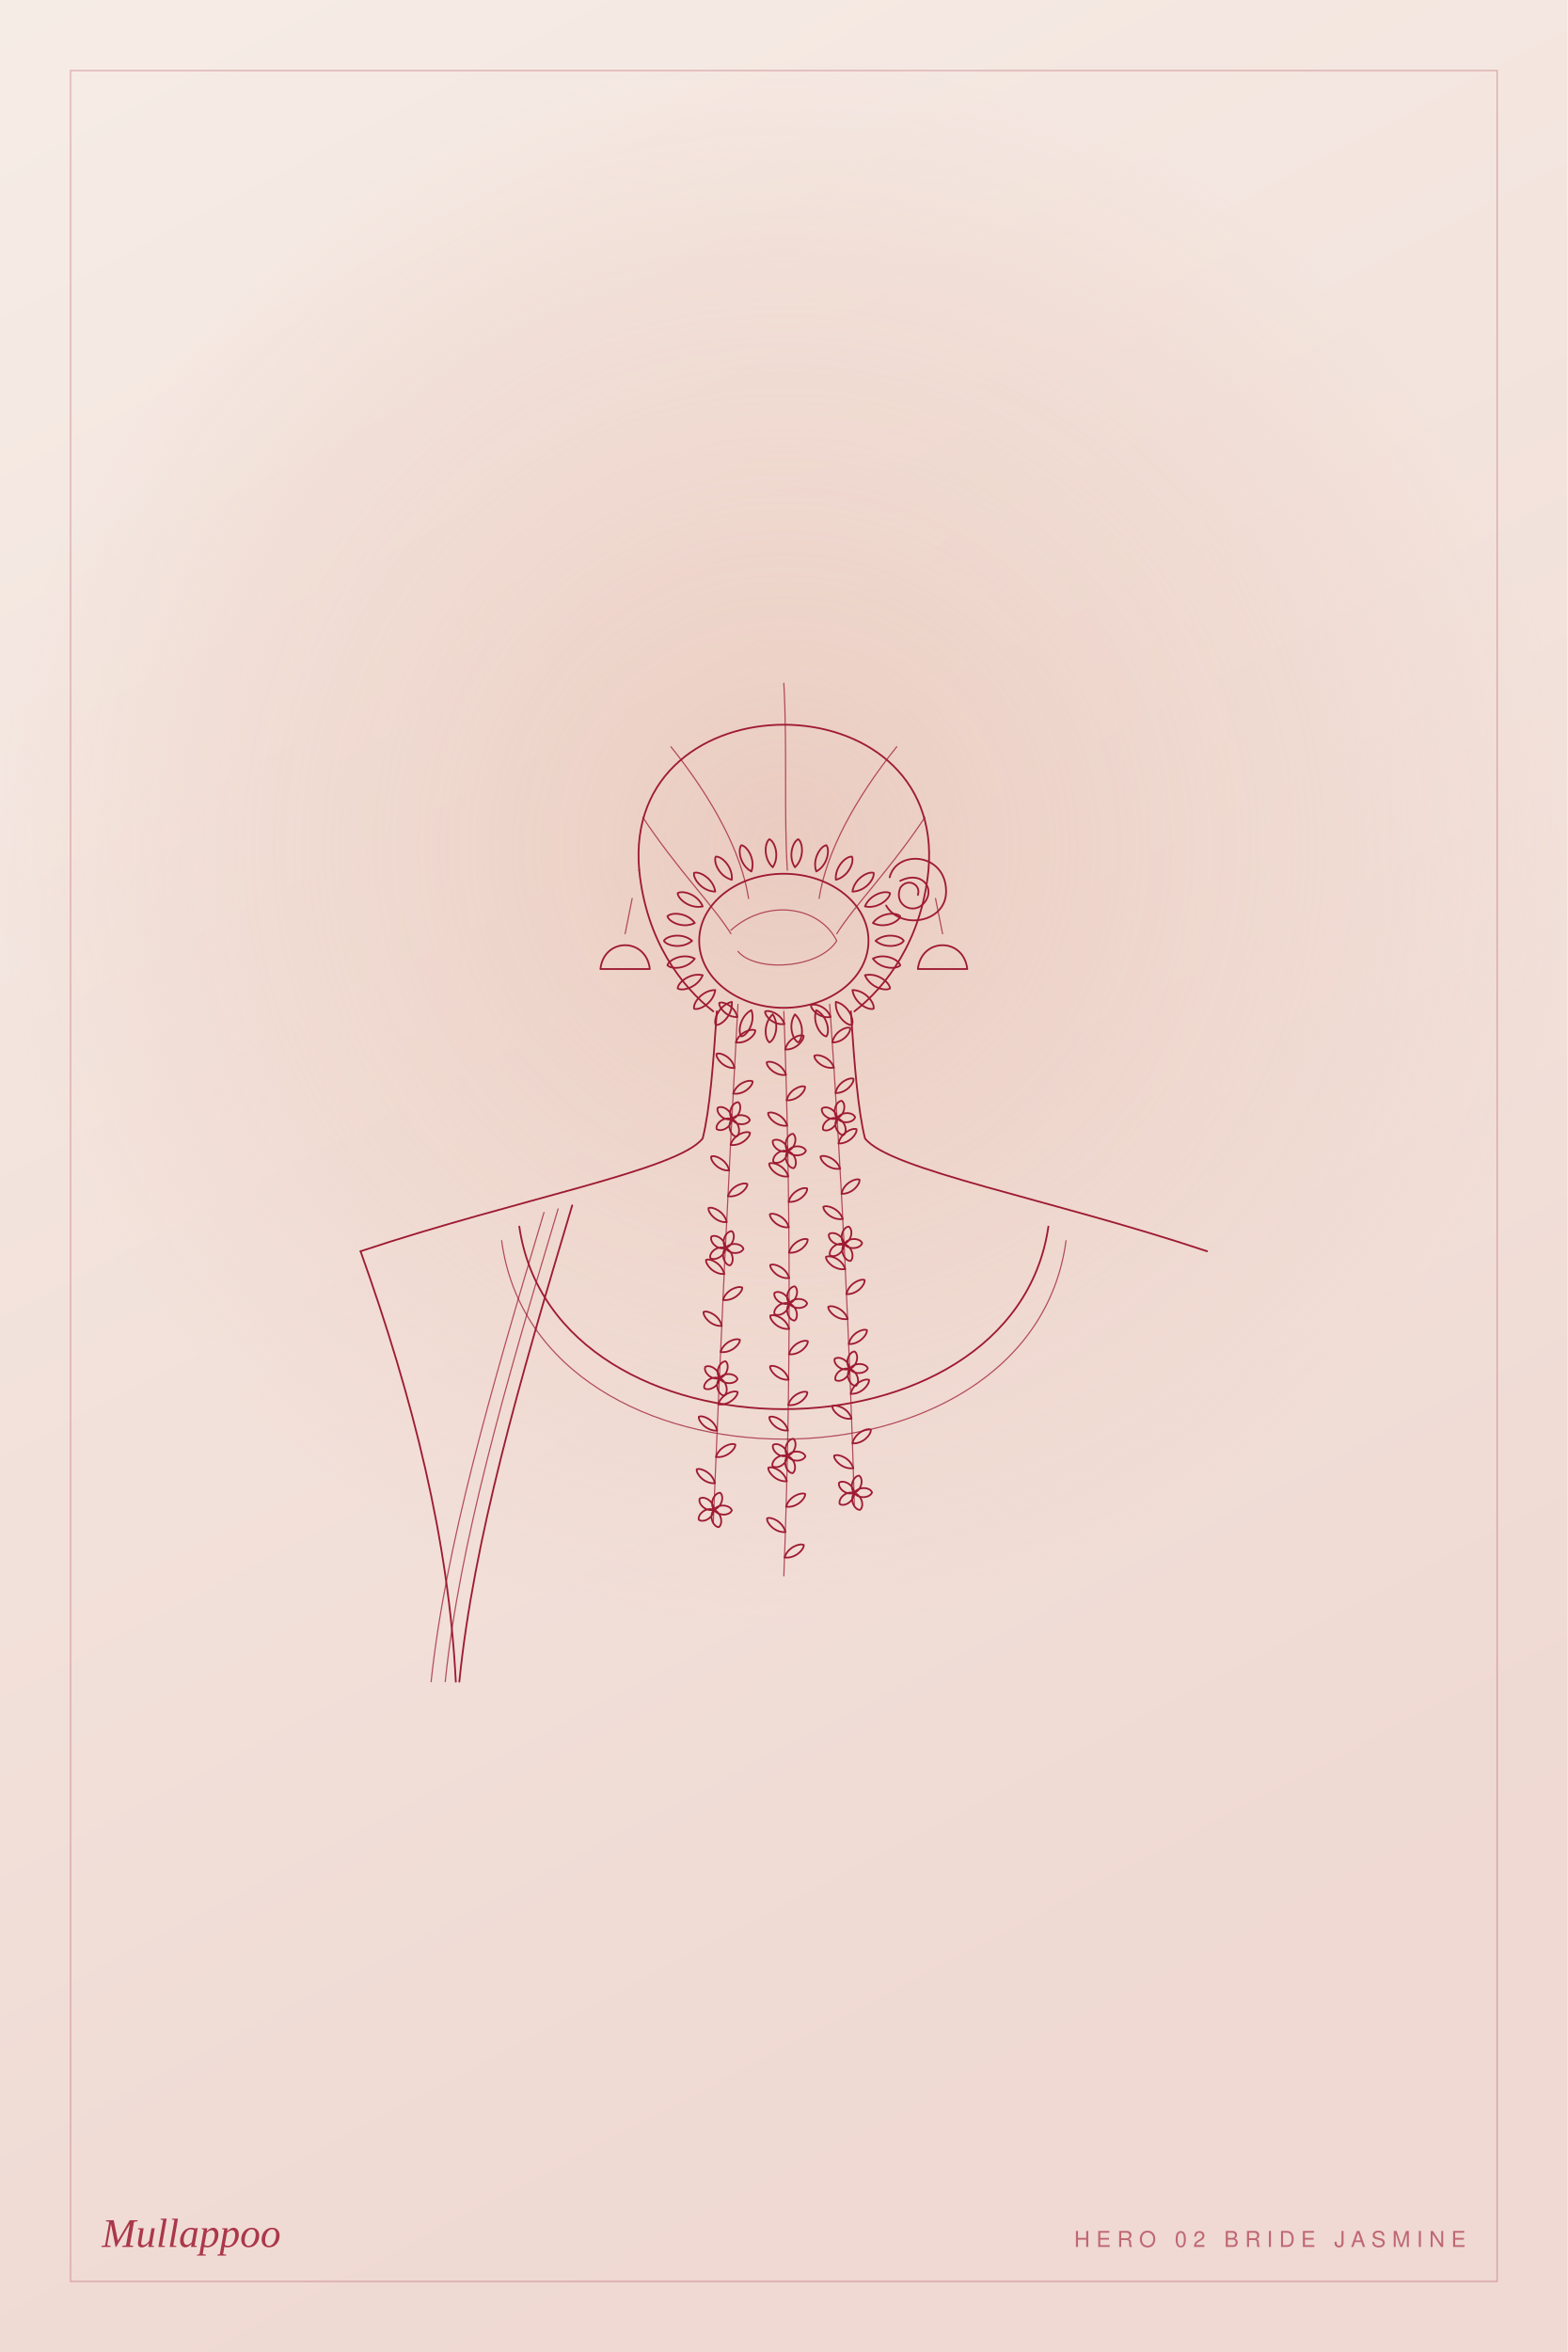
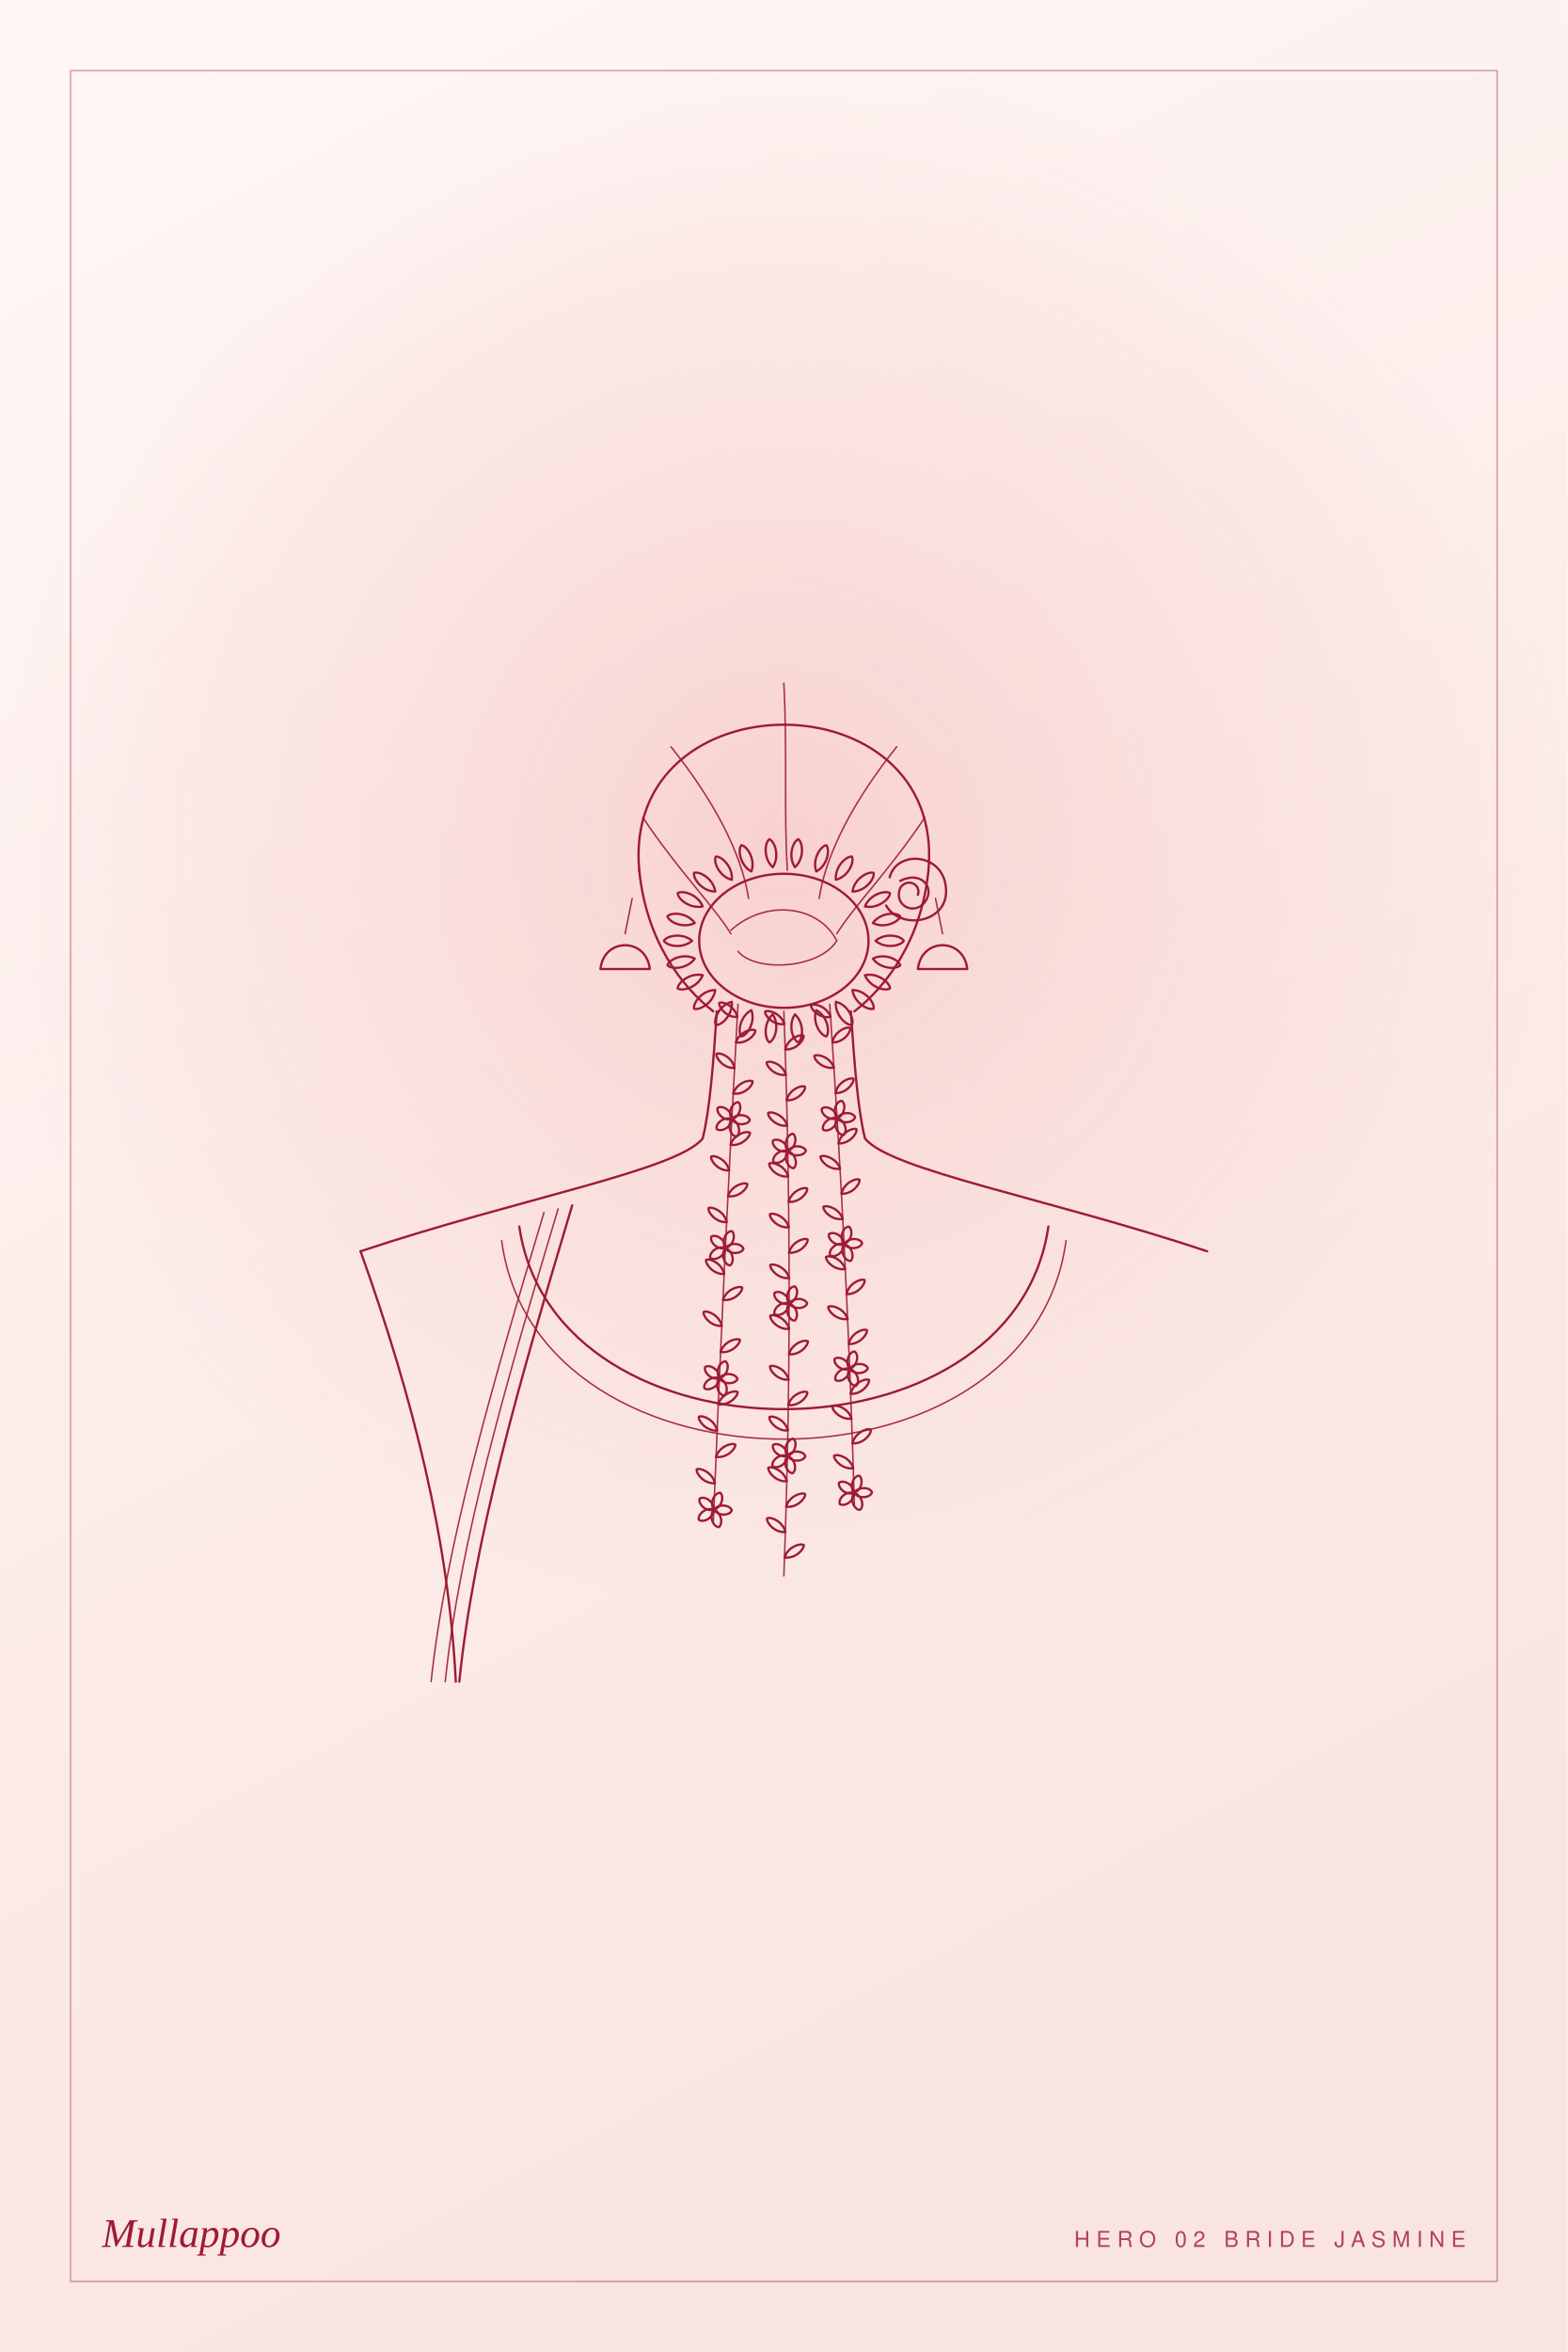
<svg xmlns="http://www.w3.org/2000/svg" viewBox="0 0 1200 1800" width="1200" height="1800">
  <defs>
    <linearGradient id="bg" x1="0" y1="0" x2=".35" y2="1">
-       <stop offset="0" stop-color="#F6ECE6" />
-       <stop offset="1" stop-color="#EFD9D2" />
+       <stop offset="0" stop-color="#FFF8F6" />
+       <stop offset="1" stop-color="#FAE4E1" />
    </linearGradient>
    <radialGradient id="disc">
-       <stop offset="0" stop-color="#E7C3B6" stop-opacity=".75" />
-       <stop offset=".7" stop-color="#EDD3C8" stop-opacity=".45" />
-       <stop offset="1" stop-color="#EDD3C8" stop-opacity="0" />
+       <stop offset="0" stop-color="#F6C4C2" stop-opacity=".7" />
+       <stop offset=".7" stop-color="#F8D8D5" stop-opacity=".4" />
+       <stop offset="1" stop-color="#F8D8D5" stop-opacity="0" />
    </radialGradient>
    <radialGradient id="glow">
-       <stop offset="0" stop-color="#F2B9A3" stop-opacity=".75" />
-       <stop offset=".5" stop-color="#F3CDBE" stop-opacity=".35" />
-       <stop offset="1" stop-color="#F6E3D8" stop-opacity="0" />
+       <stop offset="0" stop-color="#FFB38F" stop-opacity=".8" />
+       <stop offset=".45" stop-color="#FFD2B8" stop-opacity=".4" />
+       <stop offset="1" stop-color="#FFE9DC" stop-opacity="0" />
    </radialGradient>
    <style>
- .l{fill:none;stroke:#9E1B32;stroke-width:1.35;stroke-linecap:round;stroke-linejoin:round;vector-effect:non-scaling-stroke;animation:draw 2.8s cubic-bezier(.65,0,.25,1) both}
- .t{stroke-width:.9;stroke-opacity:.75}
+ .l{fill:none;stroke:#9E1B32;stroke-width:1.75;stroke-linecap:round;stroke-linejoin:round;vector-effect:non-scaling-stroke;animation:draw 2.8s cubic-bezier(.65,0,.25,1) both}
+ .t{stroke-width:1.15;stroke-opacity:.9}
.f{fill:#9E1B32}
.tx{fill:#9E1B32;font-family:Helvetica,Arial,sans-serif}
.fl{transform-box:fill-box;transform-origin:50% 100%;animation:flick 2.4s ease-in-out infinite alternate}
@keyframes draw{from{stroke-dasharray:1;stroke-dashoffset:1}to{stroke-dasharray:1;stroke-dashoffset:0}}
@keyframes flick{0%{transform:scale(1,1)}35%{transform:scale(.94,1.08)}70%{transform:scale(1.04,.95)}100%{transform:scale(.97,1.05)}}
@media (prefers-reduced-motion:reduce){.l,.fl{animation:none}}
</style>
  </defs>
  <rect width="1200" height="1800" fill="url(#bg)" />
  <circle cx="600" cy="648" r="600" fill="url(#disc)" />
  <g transform="translate(600 720) scale(1.35)">
    <path class="l" style="animation-delay:0.15s" pathLength="1" d="M-82,-40 C-92,-150 92,-150 82,-40 C78,0 58,26 40,40" />
    <path class="l" style="animation-delay:0.18s" pathLength="1" d="M-82,-40 C-78,0 -58,26 -40,40" />
    <path class="l t" style="animation-delay:0.22s" pathLength="1" d="M0,-146 C2,-110 0,-70 2,-40" />
    <path class="l t" style="animation-delay:0.26s" pathLength="1" d="M-64,-110 C-40,-80 -24,-50 -20,-24 M64,-110 C40,-80 24,-50 20,-24 M-80,-70 C-60,-40 -40,-20 -30,-4 M80,-70 C60,-40 40,-20 30,-4" />
    <ellipse class="l" style="animation-delay:0.29s" pathLength="1" cx="0" cy="0" rx="48" ry="38" />
    <path class="l t" style="animation-delay:0.33s" pathLength="1" d="M-30,-6 C-10,-24 20,-20 30,0 C20,16 -16,18 -26,6" />
    <path class="l" style="animation-delay:0.36s" pathLength="1" d="M52,0 C57.6,4.8 66.4,2.9 68,0 C66.4,-2.9 57.6,-4.8 52,0 M50.5,10.1 C54.8,16.1 63.8,16.3 66,13.9 C65.2,10.7 57.1,6.7 50.5,10.1 M46,19.5 C48.8,26.4 57.5,28.8 60.2,27 C60.1,23.7 53.2,17.9 46,19.5 M38.9,27.9 C39.9,35.2 47.8,39.6 50.9,38.5 C51.6,35.2 46.3,28 38.9,27.9 M29.5,34.6 C28.8,41.9 35.3,48.1 38.6,47.7 C40.1,44.8 36.7,36.4 29.5,34.6 M18.4,39.3 C15.9,46.2 20.9,53.8 24.1,54.2 C26.2,51.7 24.9,42.8 18.4,39.3 M6.3,41.7 C2.2,47.8 5.1,56.3 8.2,57.6 C10.9,55.6 11.7,46.7 6.3,41.7 M-6.3,41.7 C-11.7,46.7 -10.9,55.6 -8.2,57.6 C-5.1,56.3 -2.2,47.8 -6.3,41.7 M-18.4,39.3 C-24.9,42.8 -26.2,51.7 -24.1,54.2 C-20.9,53.8 -15.9,46.2 -18.4,39.3 M-29.5,34.6 C-36.7,36.4 -40.1,44.8 -38.6,47.7 C-35.3,48.1 -28.8,41.9 -29.5,34.6 M-38.9,27.9 C-46.3,28 -51.6,35.2 -50.9,38.5 C-47.8,39.6 -39.9,35.2 -38.9,27.9 M-46,19.5 C-53.2,17.9 -60.1,23.7 -60.2,27 C-57.5,28.8 -48.8,26.4 -46,19.5 M-50.5,10.1 C-57.1,6.7 -65.2,10.7 -66,13.9 C-63.8,16.3 -54.8,16.1 -50.5,10.1 M-52,0 C-57.6,-4.8 -66.4,-2.9 -68,0 C-66.4,2.9 -57.6,4.8 -52,0 M-50.5,-10.1 C-54.8,-16.1 -63.8,-16.3 -66,-13.9 C-65.2,-10.7 -57.1,-6.7 -50.5,-10.1 M-46,-19.5 C-48.8,-26.4 -57.5,-28.8 -60.2,-27 C-60.1,-23.7 -53.2,-17.9 -46,-19.5 M-38.9,-27.9 C-39.9,-35.2 -47.8,-39.6 -50.9,-38.5 C-51.6,-35.2 -46.3,-28 -38.9,-27.9 M-29.5,-34.6 C-28.8,-41.9 -35.3,-48.1 -38.6,-47.7 C-40.1,-44.8 -36.7,-36.4 -29.5,-34.6 M-18.4,-39.3 C-15.9,-46.2 -20.9,-53.8 -24.1,-54.2 C-26.2,-51.7 -24.9,-42.8 -18.4,-39.3 M-6.3,-41.7 C-2.2,-47.8 -5.1,-56.3 -8.2,-57.6 C-10.9,-55.6 -11.7,-46.7 -6.3,-41.7 M6.3,-41.7 C11.7,-46.7 10.9,-55.6 8.2,-57.6 C5.1,-56.3 2.2,-47.8 6.3,-41.7 M18.4,-39.3 C24.9,-42.8 26.2,-51.7 24.1,-54.2 C20.9,-53.8 15.9,-46.2 18.4,-39.3 M29.5,-34.6 C36.7,-36.4 40.1,-44.8 38.6,-47.7 C35.3,-48.1 28.8,-41.9 29.5,-34.6 M38.9,-27.9 C46.3,-28 51.6,-35.2 50.9,-38.5 C47.8,-39.6 39.9,-35.2 38.9,-27.9 M46,-19.5 C53.2,-17.9 60.1,-23.7 60.2,-27 C57.5,-28.8 48.8,-26.4 46,-19.5 M50.5,-10.1 C57.1,-6.7 65.2,-10.7 66,-13.9 C63.8,-16.3 54.8,-16.1 50.5,-10.1 " />
    <path class="l" style="animation-delay:0.40s" pathLength="1" d="M66,-34 C78,-40 86,-30 80,-22 C74,-14 62,-20 66,-30 C70,-36 78,-32 76,-26 M60,-36 C64,-52 92,-50 92,-28 C92,-10 66,-6 58,-20" />
    <path class="l t" style="animation-delay:0.43s" pathLength="1" d="M-26,36 Q-34,180 -40,330" />
    <path class="l" style="animation-delay:0.47s" pathLength="1" d="M-29.5,101.1 C-26.8,105.2 -20.4,104.5 -19.3,101.6 C-20.1,98.7 -26.4,97.4 -29.5,101.1 M-29.5,101.1 C-32.5,104.9 -29.9,110.8 -26.8,111 C-24.3,109.3 -25,102.9 -29.5,101.1 M-29.5,101.1 C-34.1,99.4 -38.9,103.7 -38.1,106.7 C-35.7,108.6 -29.8,106 -29.5,101.1 M-29.5,101.1 C-29.3,96.2 -34.9,93 -37.5,94.7 C-38.5,97.6 -34.2,102.3 -29.5,101.1 M-29.5,101.1 C-24.8,99.8 -23.5,93.5 -25.8,91.5 C-28.9,91.4 -32.1,97 -29.5,101.1 " />
    <circle class="f" cx="-29.5" cy="101.1" r="1.3" />
    <path class="l" style="animation-delay:0.50s" pathLength="1" d="M-33.1,174.2 C-30.4,178.2 -24,177.5 -22.9,174.6 C-23.8,171.7 -30,170.4 -33.1,174.2 M-33.1,174.2 C-36.1,178 -33.5,183.9 -30.5,184 C-27.9,182.3 -28.6,175.9 -33.1,174.2 M-33.1,174.2 C-37.7,172.5 -42.5,176.8 -41.7,179.8 C-39.3,181.7 -33.5,179 -33.1,174.2 M-33.1,174.2 C-33,169.3 -38.5,166.1 -41.1,167.7 C-42.2,170.6 -37.9,175.4 -33.1,174.2 M-33.1,174.2 C-28.5,172.8 -27.1,166.5 -29.5,164.6 C-32.6,164.5 -35.8,170 -33.1,174.2 " />
    <circle class="f" cx="-33.1" cy="174.2" r="1.3" />
    <path class="l" style="animation-delay:0.54s" pathLength="1" d="M-36.5,248 C-33.8,252 -27.4,251.3 -26.3,248.4 C-27.2,245.4 -33.5,244.2 -36.5,248 M-36.5,248 C-39.5,251.8 -36.9,257.7 -33.8,257.8 C-31.3,256.1 -32,249.7 -36.5,248 M-36.5,248 C-41.1,246.3 -45.9,250.6 -45.1,253.6 C-42.7,255.5 -36.8,252.8 -36.5,248 M-36.5,248 C-36.4,243.1 -42,239.9 -44.6,241.6 C-45.6,244.5 -41.3,249.2 -36.5,248 M-36.5,248 C-31.9,246.6 -30.6,240.3 -33,238.4 C-36,238.3 -39.2,243.8 -36.5,248 " />
    <circle class="f" cx="-36.5" cy="248" r="1.3" />
    <path class="l" style="animation-delay:0.57s" pathLength="1" d="M-39.7,322.5 C-36.9,326.5 -30.6,325.8 -29.5,322.9 C-30.3,320 -36.6,318.7 -39.7,322.5 M-39.7,322.5 C-42.7,326.4 -40,332.2 -36.9,332.4 C-34.4,330.6 -35.2,324.3 -39.7,322.5 M-39.7,322.5 C-44.3,320.9 -49,325.2 -48.2,328.2 C-45.8,330.1 -40,327.4 -39.7,322.5 M-39.7,322.5 C-39.6,317.6 -45.2,314.5 -47.7,316.2 C-48.8,319.1 -44.4,323.8 -39.7,322.5 M-39.7,322.5 C-35,321.1 -33.7,314.8 -36.1,312.9 C-39.2,312.8 -42.3,318.4 -39.7,322.5 " />
    <circle class="f" cx="-39.7" cy="322.5" r="1.3" />
    <path class="l" style="animation-delay:0.61s" pathLength="1" d="M-26.4,43.2 C-27.6,37.3 -34.2,34.1 -36.6,35.2 C-37,37.8 -32.4,43.5 -26.4,43.2 M-27.2,57.6 C-21.3,58.5 -16,53.4 -16.2,50.8 C-18.5,49.5 -25.4,51.9 -27.2,57.6 M-28,72.1 C-29.1,66.2 -35.7,63 -38.2,64.1 C-38.6,66.7 -34,72.4 -28,72.1 M-28.7,86.6 C-22.8,87.5 -17.6,82.4 -17.7,79.7 C-20.1,78.4 -26.9,80.9 -28.7,86.6 M-30.2,115.7 C-24.3,116.5 -19.1,111.4 -19.2,108.8 C-21.6,107.5 -28.5,109.9 -30.2,115.7 M-31,130.2 C-32.2,124.4 -38.8,121.2 -41.2,122.3 C-41.7,124.9 -37,130.5 -31,130.2 M-31.7,144.8 C-25.8,145.7 -20.6,140.6 -20.7,137.9 C-23.1,136.6 -29.9,139.1 -31.7,144.8 M-32.4,159.5 C-33.6,153.6 -40.3,150.5 -42.7,151.5 C-43.1,154.2 -38.4,159.8 -32.4,159.5 M-33.8,188.9 C-35.1,183 -41.7,179.8 -44.1,180.9 C-44.5,183.5 -39.8,189.2 -33.8,188.9 M-34.5,203.6 C-28.6,204.4 -23.4,199.3 -23.6,196.6 C-25.9,195.3 -32.8,197.9 -34.5,203.6 M-35.2,218.3 C-36.4,212.5 -43.1,209.3 -45.5,210.4 C-45.9,213.1 -41.2,218.7 -35.2,218.3 M-35.9,233.1 C-30,234 -24.8,228.8 -24.9,226.2 C-27.3,224.9 -34.1,227.4 -35.9,233.1 M-37.2,262.8 C-31.3,263.6 -26.1,258.5 -26.2,255.8 C-28.6,254.5 -35.5,257.1 -37.2,262.8 M-37.8,277.7 C-39.1,271.8 -45.7,268.7 -48.2,269.8 C-48.6,272.4 -43.8,278 -37.8,277.7 M-38.5,292.6 C-32.5,293.4 -27.4,288.3 -27.5,285.6 C-29.9,284.3 -36.7,286.9 -38.5,292.6 M-39.1,307.5 C-40.3,301.7 -47,298.6 -49.4,299.6 C-49.8,302.3 -45.1,307.9 -39.1,307.5 " />
    <path class="l t" style="animation-delay:0.64s" pathLength="1" d="M0,40 Q6,200 0,360" />
    <path class="l" style="animation-delay:0.68s" pathLength="1" d="M2.2,119.2 C5.2,123 11.6,121.9 12.5,119 C11.4,116.1 5.1,115.2 2.2,119.2 M2.2,119.2 C-0.5,123.2 2.5,128.9 5.6,128.9 C8,127 6.9,120.7 2.2,119.2 M2.2,119.2 C-2.5,117.9 -6.9,122.5 -5.9,125.4 C-3.4,127.1 2.3,124.1 2.2,119.2 M2.2,119.2 C2.1,114.3 -3.7,111.5 -6.2,113.3 C-7,116.3 -2.4,120.7 2.2,119.2 M2.2,119.2 C6.8,117.5 7.7,111.2 5.2,109.4 C2.1,109.5 -0.6,115.3 2.2,119.2 " />
    <circle class="f" cx="2.2" cy="119.2" r="1.3" />
    <path class="l" style="animation-delay:0.71s" pathLength="1" d="M3,205.6 C5.9,209.5 12.3,208.5 13.2,205.6 C12.3,202.7 5.9,201.7 3,205.6 M3,205.6 C0.2,209.6 3.1,215.3 6.1,215.3 C8.6,213.5 7.6,207.2 3,205.6 M3,205.6 C-1.7,204.2 -6.2,208.7 -5.3,211.6 C-2.8,213.4 2.9,210.5 3,205.6 M3,205.6 C2.9,200.7 -2.8,197.8 -5.3,199.6 C-6.2,202.5 -1.7,207 3,205.6 M3,205.6 C7.6,204 8.7,197.7 6.2,195.9 C3.1,195.9 0.2,201.6 3,205.6 " />
    <circle class="f" cx="3" cy="205.6" r="1.3" />
    <path class="l" style="animation-delay:0.75s" pathLength="1" d="M2,292 C4.8,296 11.2,295.1 12.2,292.2 C11.3,289.3 5,288.2 2,292 M2,292 C-0.9,295.9 1.9,301.7 5,301.8 C7.5,300 6.6,293.7 2,292 M2,292 C-2.6,290.5 -7.3,294.9 -6.4,297.8 C-3.9,299.7 1.8,296.9 2,292 M2,292 C2,287.1 -3.6,284.1 -6.1,285.8 C-7.1,288.7 -2.7,293.3 2,292 M2,292 C6.7,290.5 7.8,284.2 5.4,282.3 C2.3,282.3 -0.7,288 2,292 " />
    <circle class="f" cx="2" cy="292" r="1.3" />
    <path class="l" style="animation-delay:0.78s" pathLength="1" d="M0.3,47.2 C-1.4,41.5 -8.3,38.9 -10.6,40.1 C-10.8,42.8 -5.7,48 0.3,47.2 M0.8,61.6 C6.7,62 11.5,56.5 11.2,53.8 C8.7,52.7 2.1,55.8 0.8,61.6 M1.2,76 C-0.5,70.2 -7.3,67.6 -9.7,68.9 C-9.9,71.5 -4.7,76.8 1.2,76 M1.6,90.4 C7.6,90.8 12.4,85.3 12,82.7 C9.6,81.6 2.9,84.6 1.6,90.4 M1.9,104.8 C0.3,99 -6.5,96.4 -8.9,97.6 C-9.1,100.3 -4,105.5 1.9,104.8 M2.5,133.6 C0.9,127.8 -5.9,125.1 -8.3,126.3 C-8.5,129 -3.5,134.3 2.5,133.6 M2.7,148 C8.7,148.5 13.6,143.1 13.2,140.4 C10.8,139.3 4.1,142.2 2.7,148 M2.8,162.4 C1.3,156.6 -5.5,153.8 -7.9,155 C-8.1,157.7 -3.1,163 2.8,162.4 M2.9,176.8 C8.9,177.4 13.8,171.9 13.5,169.3 C11.1,168.1 4.4,171 2.9,176.8 M3,191.2 C1.5,185.4 -5.3,182.6 -7.7,183.8 C-7.9,186.4 -3,191.8 3,191.2 M3,220 C1.5,214.2 -5.2,211.3 -7.7,212.5 C-8,215.2 -3,220.6 3,220 M2.9,234.4 C8.8,235 13.8,229.7 13.6,227 C11.2,225.8 4.4,228.6 2.9,234.4 M2.7,248.8 C1.3,243 -5.4,240.1 -7.8,241.2 C-8.1,243.9 -3.2,249.3 2.7,248.8 M2.5,263.2 C8.5,263.9 13.5,258.6 13.3,255.9 C10.9,254.7 4.1,257.4 2.5,263.2 M2.3,277.6 C0.9,271.8 -5.8,268.8 -8.2,270 C-8.5,272.6 -3.7,278.1 2.3,277.6 M1.7,306.4 C0.3,300.6 -6.4,297.6 -8.8,298.7 C-9.1,301.3 -4.3,306.8 1.7,306.4 M1.3,320.8 C7.2,321.6 12.3,316.3 12.1,313.6 C9.8,312.4 2.9,315 1.3,320.8 M0.9,335.2 C-0.4,329.4 -7.1,326.3 -9.5,327.4 C-9.9,330.1 -5.1,335.6 0.9,335.2 M0.4,349.6 C6.3,350.4 11.5,345.2 11.3,342.5 C8.9,341.3 2.1,343.9 0.4,349.6 " />
    <path class="l t" style="animation-delay:0.82s" pathLength="1" d="M26,36 Q36,180 40,320" />
    <path class="l" style="animation-delay:0.85s" pathLength="1" d="M30.2,100.6 C33.4,104.3 39.6,103 40.4,100 C39.3,97.1 32.9,96.5 30.2,100.6 M30.2,100.6 C27.6,104.7 30.9,110.3 33.9,110.1 C36.3,108.1 34.9,101.9 30.2,100.6 M30.2,100.6 C25.5,99.4 21.2,104.2 22.3,107.1 C24.9,108.7 30.4,105.5 30.2,100.6 M30.2,100.6 C29.8,95.7 24,93.1 21.6,95.1 C20.8,98.1 25.6,102.3 30.2,100.6 M30.2,100.6 C34.7,98.7 35.4,92.4 32.8,90.7 C29.7,90.9 27.2,96.8 30.2,100.6 " />
    <circle class="f" cx="30.2" cy="100.6" r="1.3" />
    <path class="l" style="animation-delay:0.89s" pathLength="1" d="M34.1,171.9 C37.3,175.6 43.5,174.4 44.4,171.4 C43.3,168.5 36.9,167.9 34.1,171.9 M34.1,171.9 C31.5,176 34.7,181.6 37.8,181.5 C40.2,179.5 38.8,173.2 34.1,171.9 M34.1,171.9 C29.4,170.7 25.1,175.4 26.2,178.3 C28.8,180 34.3,176.8 34.1,171.9 M34.1,171.9 C33.8,167 28,164.4 25.6,166.3 C24.8,169.3 29.6,173.6 34.1,171.9 M34.1,171.9 C38.7,170.1 39.4,163.7 36.8,162 C33.7,162.2 31.1,168.1 34.1,171.9 " />
    <circle class="f" cx="34.1" cy="171.9" r="1.3" />
    <path class="l" style="animation-delay:0.92s" pathLength="1" d="M37.3,242.7 C40.4,246.5 46.7,245.2 47.6,242.3 C46.5,239.4 40.1,238.7 37.3,242.7 M37.3,242.7 C34.7,246.8 37.8,252.4 40.9,252.3 C43.3,250.4 42,244.1 37.3,242.7 M37.3,242.7 C32.6,241.4 28.3,246.1 29.3,249 C31.9,250.7 37.5,247.6 37.3,242.7 M37.3,242.7 C37.1,237.8 31.3,235.1 28.8,237 C28,240 32.7,244.3 37.3,242.7 M37.3,242.7 C41.9,240.9 42.7,234.6 40.1,232.8 C37,233 34.4,238.8 37.3,242.7 " />
    <circle class="f" cx="37.3" cy="242.7" r="1.3" />
    <path class="l" style="animation-delay:0.96s" pathLength="1" d="M39.8,313 C42.8,316.8 49.1,315.6 50,312.7 C49,309.8 42.6,309 39.8,313 M39.8,313 C37.1,317.1 40.2,322.7 43.2,322.6 C45.7,320.7 44.5,314.4 39.8,313 M39.8,313 C35.1,311.7 30.7,316.3 31.7,319.3 C34.3,321 39.9,317.9 39.8,313 M39.8,313 C39.6,308.1 33.8,305.4 31.3,307.2 C30.5,310.2 35.2,314.6 39.8,313 M39.8,313 C44.4,311.3 45.2,304.9 42.7,303.2 C39.6,303.3 36.9,309.1 39.8,313 " />
    <circle class="f" cx="39.8" cy="313" r="1.3" />
    <path class="l" style="animation-delay:0.99s" pathLength="1" d="M26.5,43.2 C24.6,37.5 17.7,35.2 15.4,36.5 C15.3,39.2 20.6,44.2 26.5,43.2 M27.5,57.6 C33.5,57.8 38.1,52.1 37.6,49.4 C35.1,48.4 28.6,51.7 27.5,57.6 M28.4,71.9 C26.5,66.2 19.6,63.9 17.3,65.2 C17.2,67.9 22.5,72.9 28.4,71.9 M29.3,86.3 C35.3,86.5 39.9,80.8 39.5,78.2 C37,77.2 30.4,80.4 29.3,86.3 M31,114.9 C37,115.1 41.7,109.5 41.2,106.8 C38.8,105.8 32.2,109 31,114.9 M31.9,129.2 C30.1,123.5 23.2,121 20.8,122.3 C20.7,125 25.9,130.1 31.9,129.2 M32.7,143.4 C38.6,143.7 43.3,138.1 42.9,135.4 C40.4,134.4 33.8,137.6 32.7,143.4 M33.4,157.7 C31.6,152 24.7,149.5 22.4,150.8 C22.3,153.5 27.5,158.6 33.4,157.7 M34.8,186.1 C33.1,180.4 26.2,177.9 23.9,179.2 C23.7,181.8 28.9,187 34.8,186.1 M35.5,200.3 C41.5,200.6 46.2,195 45.8,192.3 C43.4,191.3 36.7,194.4 35.5,200.3 M36.2,214.4 C34.4,208.7 27.5,206.2 25.2,207.5 C25,210.1 30.2,215.3 36.2,214.4 M36.8,228.6 C42.7,228.9 47.5,223.3 47.1,220.7 C44.6,219.6 38,222.7 36.8,228.6 M37.9,256.8 C43.9,257.2 48.6,251.6 48.3,248.9 C45.8,247.9 39.2,250.9 37.9,256.8 M38.4,270.9 C36.7,265.1 29.9,262.6 27.5,263.8 C27.3,266.5 32.5,271.7 38.4,270.9 M38.9,284.9 C44.9,285.3 49.7,279.8 49.3,277.1 C46.9,276 40.2,279.1 38.9,284.9 M39.4,299 C37.7,293.2 30.9,290.6 28.5,291.9 C28.3,294.5 33.4,299.8 39.4,299 " />
    <path class="l" style="animation-delay:1.03s" pathLength="1" d="M-38,40 C-40,70 -42,96 -46,112 C-60,130 -150,146 -240,176" />
    <path class="l" style="animation-delay:1.06s" pathLength="1" d="M38,40 C40,70 42,96 46,112 C60,130 150,146 240,176" />
    <path class="l" style="animation-delay:1.09s" pathLength="1" d="M-150,162 C-130,300 130,300 150,162" />
    <path class="l t" style="animation-delay:1.13s" pathLength="1" d="M-160,170 C-140,320 140,320 160,170" />
    <path class="l" style="animation-delay:1.17s" pathLength="1" d="M-240,176 C-210,260 -190,340 -186,420" />
    <path class="l" style="animation-delay:1.20s" pathLength="1" d="M-120,150 C-150,250 -176,340 -184,420" />
    <path class="l t" style="animation-delay:1.24s" pathLength="1" d="M-128,152 C-158,252 -184,342 -192,420 M-136,154 C-166,254 -192,344 -200,420" />
    <path class="l t" style="animation-delay:1.27s" pathLength="1" d="M-86,-24 L-90,-4" />
    <path class="l" style="animation-delay:1.30s" pathLength="1" d="M-104,16 C-102,-2 -78,-2 -76,16 Z" />
    <path class="l t" style="animation-delay:1.34s" pathLength="1" d="M86,-24 L90,-4" />
    <path class="l" style="animation-delay:1.38s" pathLength="1" d="M76,16 C78,-2 102,-2 104,16 Z" />
  </g>
-   <rect x="54" y="54" width="1092" height="1692" fill="none" stroke="#9E1B32" stroke-opacity=".28" stroke-width="1" vector-effect="non-scaling-stroke" />
+   <rect x="54" y="54" width="1092" height="1692" fill="none" stroke="#9E1B32" stroke-opacity=".45" stroke-width="1" vector-effect="non-scaling-stroke" />
  <g fill="#9E1B32" font-family="Georgia, 'Times New Roman', serif">
-     <text x="78" y="1719.6" font-size="31.2" font-style="italic" opacity=".85">Mullappoo</text>
-     <text x="1122" y="1719.6" font-size="16.8" letter-spacing="4.8" text-anchor="end" opacity=".6" font-family="Helvetica, Arial, sans-serif">HERO 02 BRIDE JASMINE</text>
+     <text x="78" y="1719.6" font-size="31.2" font-style="italic">Mullappoo</text>
+     <text x="1122" y="1719.6" font-size="16.8" letter-spacing="4.8" text-anchor="end" opacity=".8" font-family="Helvetica, Arial, sans-serif">HERO 02 BRIDE JASMINE</text>
  </g>
</svg>
